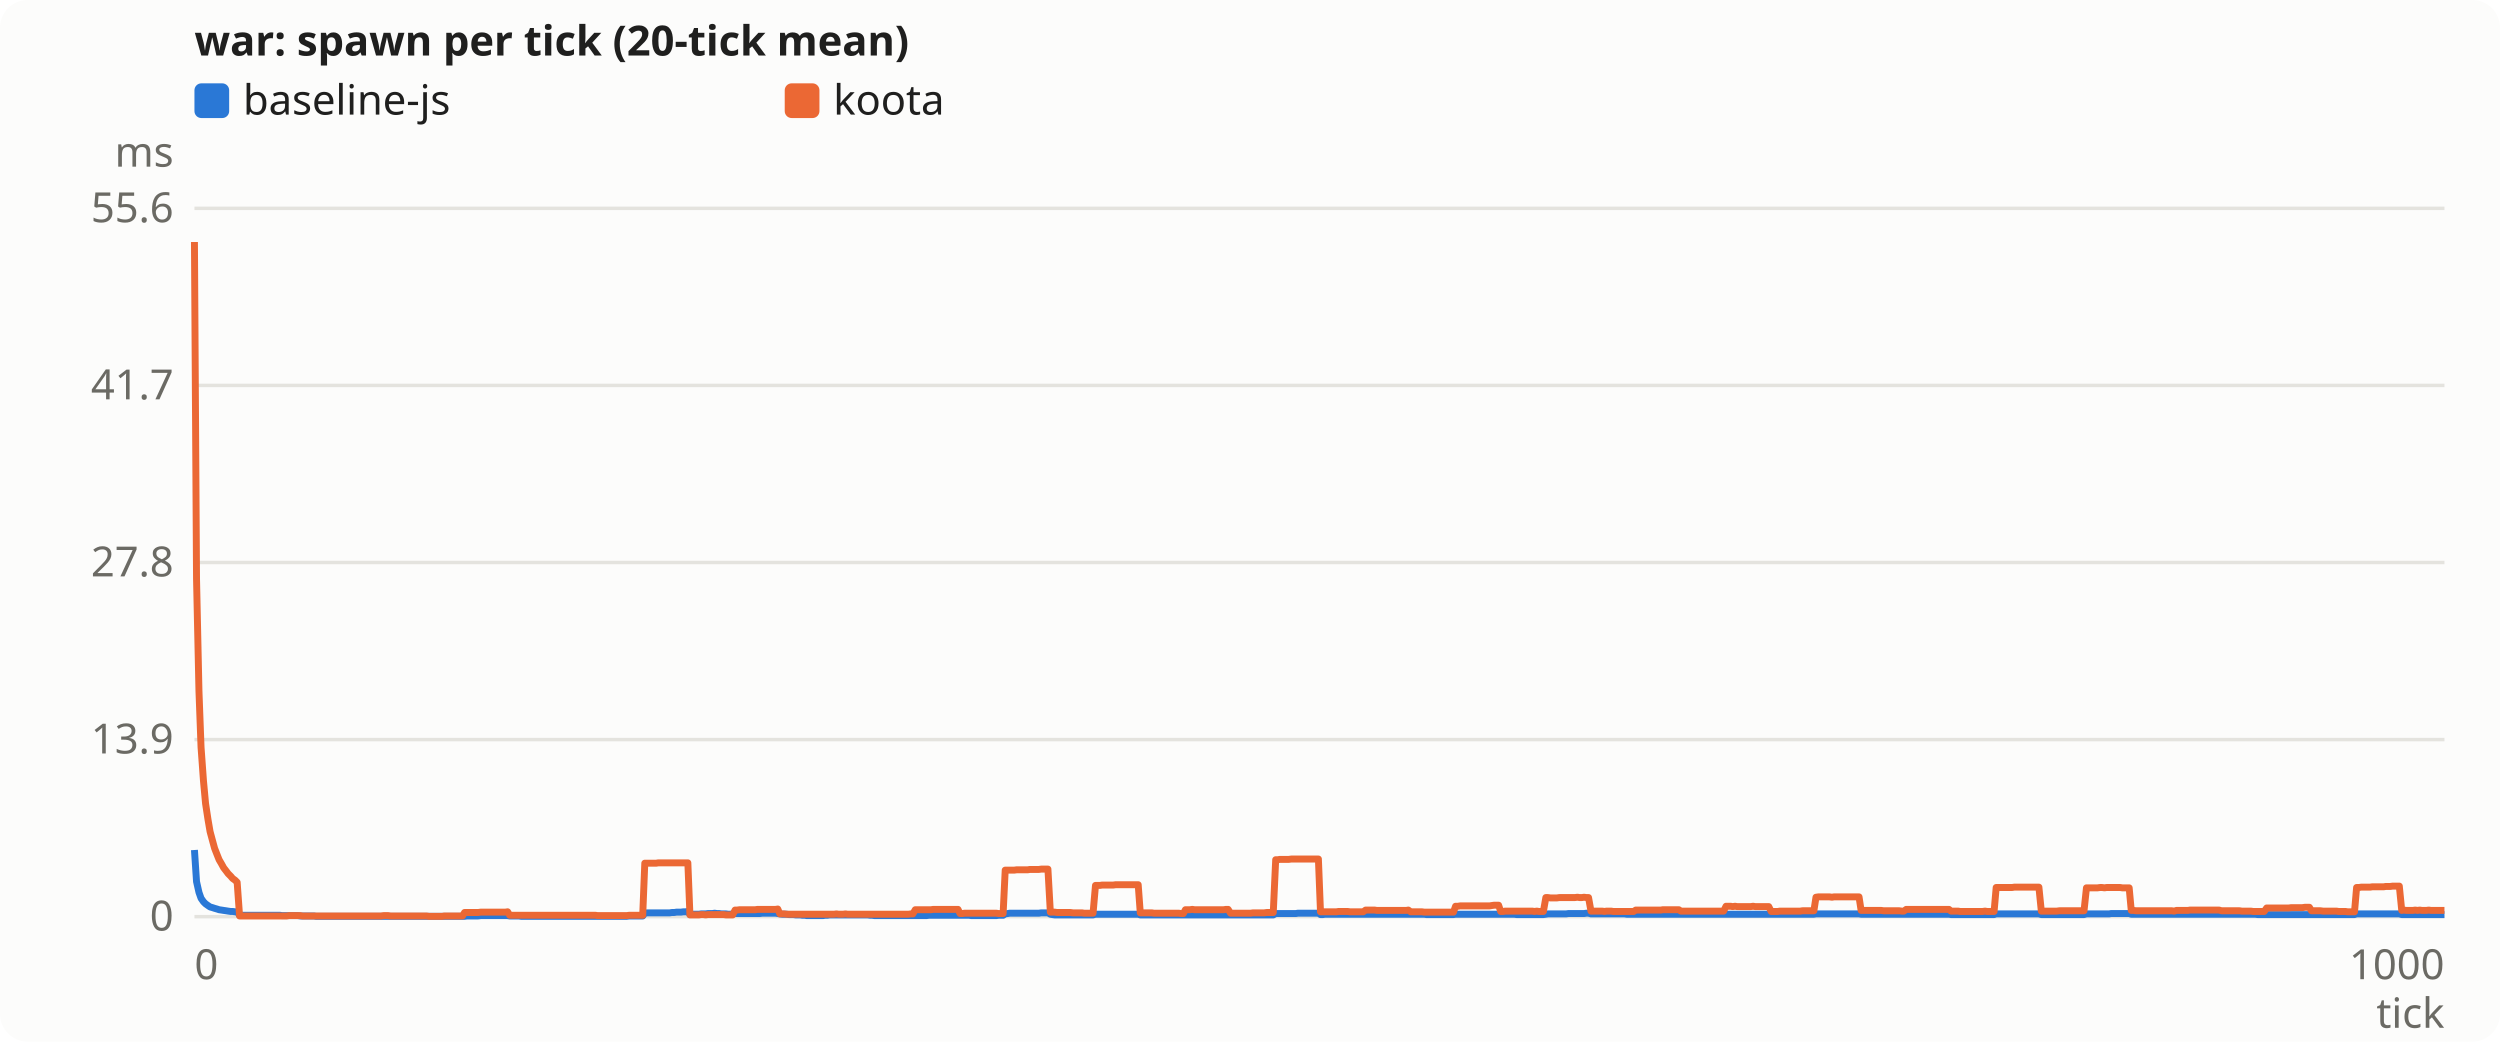
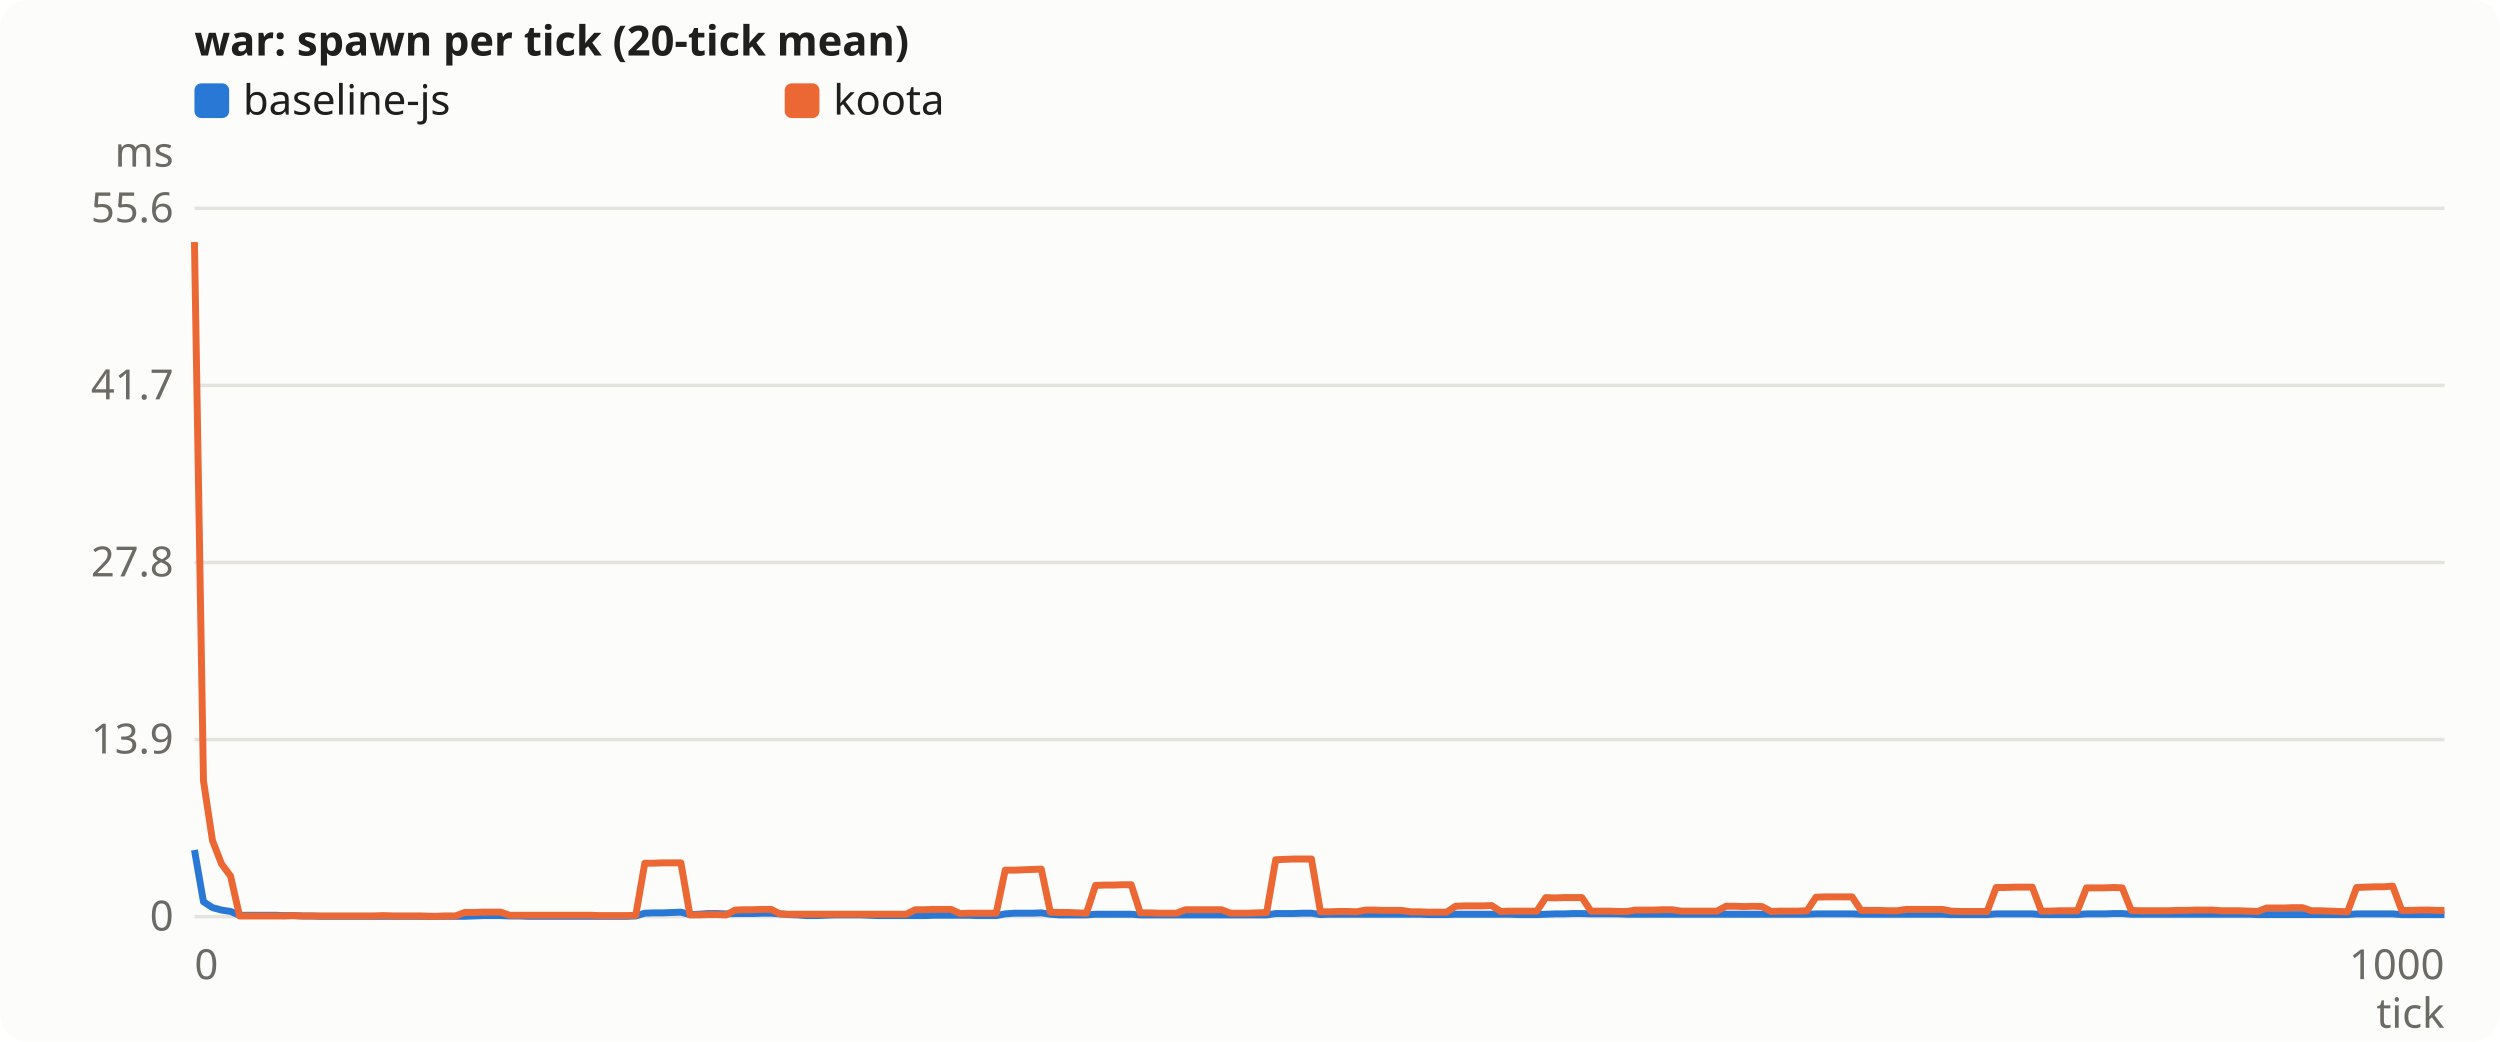
<svg xmlns="http://www.w3.org/2000/svg" viewBox="0 0 720 300" font-family="system-ui,sans-serif" font-size="12">
  <style>.bg{fill:#fcfcfb}.g{stroke:#e4e3de;stroke-width:1}.p{fill:#1f1f1e}.m{fill:#6b6a64}.s0{stroke:#2a78d6}.f0{fill:#2a78d6}.s1{stroke:#eb6834}.f1{fill:#eb6834}.s2{stroke:#1baf7a}.f2{fill:#1baf7a}.s3{stroke:#eda100}.f3{fill:#eda100}.s4{stroke:#e87ba4}.f4{fill:#e87ba4}.s5{stroke:#008300}.f5{fill:#008300}
@media (prefers-color-scheme: dark){.bg{fill:#1a1a19}.g{stroke:#33332f}.p{fill:#f0efec}.m{fill:#a3a29a}.s0{stroke:#3987e5}.f0{fill:#3987e5}.s1{stroke:#d95926}.f1{fill:#d95926}.s2{stroke:#199e70}.f2{fill:#199e70}.s3{stroke:#c98500}.f3{fill:#c98500}.s4{stroke:#d55181}.f4{fill:#d55181}.s5{stroke:#008300}.f5{fill:#008300}}</style>
  <rect class="bg" width="720" height="300" rx="8" />
  <text class="p" x="56" y="16" font-weight="600">war: spawn per tick (20-tick mean)</text>
  <line class="g" x1="56" x2="704" y1="264" y2="264" />
  <text class="m" x="50" y="268" text-anchor="end">0</text>
  <line class="g" x1="56" x2="704" y1="213" y2="213" />
  <text class="m" x="50" y="217" text-anchor="end">13.9</text>
  <line class="g" x1="56" x2="704" y1="162" y2="162" />
  <text class="m" x="50" y="166" text-anchor="end">27.8</text>
  <line class="g" x1="56" x2="704" y1="111" y2="111" />
  <text class="m" x="50" y="115" text-anchor="end">41.7</text>
  <line class="g" x1="56" x2="704" y1="60" y2="60" />
  <text class="m" x="50" y="64" text-anchor="end">55.6</text>
  <text class="m" x="704" y="296" text-anchor="end">tick</text>
  <text class="m" x="50" y="48" text-anchor="end">ms</text>
  <text class="m" x="56" y="282">0</text>
  <text class="m" x="704" y="282" text-anchor="end">1000</text>
-   <polyline class="s0" fill="none" stroke-width="2" stroke-linejoin="round" points="56.0,244.8 56.6,253.9 57.3,257.0 57.9,258.7 58.6,259.7 59.2,260.3 59.9,260.8 60.5,261.2 61.2,261.4 61.8,261.6 62.5,261.8 63.1,262.0 63.8,262.1 64.4,262.2 65.1,262.3 65.7,262.4 66.4,262.5 67.0,262.5 67.7,262.6 68.3,262.6 69.0,263.6 69.6,263.6 70.3,263.6 70.9,263.6 71.6,263.6 72.2,263.6 72.9,263.6 73.5,263.6 74.2,263.6 74.8,263.6 75.5,263.6 76.1,263.6 76.8,263.6 77.4,263.6 78.1,263.6 78.7,263.6 79.4,263.6 80.0,263.6 80.6,263.6 81.3,263.7 81.9,263.7 82.6,263.7 83.2,263.7 83.9,263.7 84.5,263.7 85.2,263.7 85.8,263.7 86.5,263.8 87.1,263.8 87.8,263.8 88.4,263.8 89.1,263.8 89.7,263.8 90.4,263.8 91.0,263.9 91.7,263.9 92.3,263.9 93.0,263.9 93.6,263.9 94.3,263.9 94.9,263.9 95.6,263.9 96.2,263.9 96.9,263.9 97.5,263.9 98.2,263.9 98.8,263.9 99.5,263.9 100.1,263.9 100.8,263.9 101.4,263.9 102.1,263.9 102.7,263.9 103.4,263.9 104.0,263.9 104.6,263.9 105.3,263.9 105.9,263.9 106.6,263.9 107.2,263.9 107.9,263.9 108.5,263.9 109.2,263.9 109.8,263.9 110.5,263.9 111.1,263.9 111.8,263.9 112.4,263.9 113.1,263.9 113.7,263.9 114.4,263.9 115.0,263.9 115.7,263.9 116.3,263.9 117.0,263.9 117.6,263.9 118.3,263.9 118.9,263.9 119.6,263.9 120.2,263.9 120.9,263.9 121.5,263.9 122.2,263.9 122.8,263.9 123.5,263.9 124.1,263.9 124.8,263.9 125.4,263.9 126.1,263.9 126.7,263.9 127.4,263.9 128.0,263.9 128.6,263.9 129.3,263.9 129.9,263.9 130.6,263.9 131.2,263.9 131.9,263.9 132.5,263.9 133.2,263.9 133.8,263.9 134.5,263.8 135.1,263.8 135.8,263.8 136.4,263.8 137.1,263.8 137.7,263.8 138.4,263.7 139.0,263.7 139.7,263.7 140.3,263.7 141.0,263.7 141.6,263.7 142.3,263.7 142.9,263.7 143.6,263.7 144.2,263.7 144.9,263.7 145.5,263.7 146.2,263.7 146.8,263.8 147.5,263.8 148.1,263.8 148.8,263.8 149.4,263.8 150.1,263.9 150.7,263.9 151.4,263.9 152.0,263.9 152.6,263.9 153.3,263.9 153.9,263.9 154.6,263.9 155.2,263.9 155.9,263.9 156.5,263.9 157.2,263.9 157.8,263.9 158.5,263.9 159.1,263.9 159.8,263.9 160.4,263.9 161.1,263.9 161.7,263.9 162.4,263.9 163.0,263.9 163.7,263.9 164.3,263.9 165.0,263.9 165.6,263.9 166.3,263.9 166.9,263.9 167.6,263.9 168.2,263.9 168.9,263.9 169.5,263.9 170.2,263.9 170.8,263.9 171.5,263.9 172.1,263.9 172.8,263.9 173.4,263.9 174.1,263.9 174.7,263.9 175.4,263.9 176.0,263.9 176.6,263.9 177.3,263.9 177.9,263.9 178.6,263.9 179.2,263.9 179.9,263.9 180.5,263.9 181.2,263.8 181.8,263.8 182.5,263.8 183.1,263.8 183.8,263.8 184.4,263.8 185.1,263.8 185.7,263.0 186.4,262.9 187.0,262.9 187.7,262.9 188.3,262.9 189.0,262.9 189.6,262.9 190.3,262.9 190.9,262.9 191.6,262.9 192.2,262.9 192.9,262.9 193.5,262.8 194.2,262.8 194.8,262.7 195.5,262.7 196.1,262.7 196.8,262.6 197.4,262.6 198.1,262.5 198.7,263.4 199.4,263.3 200.0,263.3 200.6,263.3 201.3,263.3 201.9,263.2 202.6,263.2 203.2,263.2 203.9,263.1 204.5,263.1 205.2,263.1 205.8,263.0 206.5,263.1 207.1,263.1 207.8,263.2 208.4,263.2 209.1,263.2 209.7,263.3 210.4,263.3 211.0,263.2 211.7,263.1 212.3,263.1 213.0,263.1 213.6,263.1 214.3,263.1 214.9,263.1 215.6,263.1 216.2,263.1 216.9,263.1 217.5,263.1 218.2,263.1 218.8,263.1 219.5,263.0 220.1,263.0 220.8,263.0 221.4,263.0 222.1,263.0 222.7,263.0 223.4,263.0 224.0,263.1 224.6,263.2 225.3,263.3 225.9,263.3 226.6,263.3 227.2,263.4 227.9,263.4 228.5,263.4 229.2,263.5 229.8,263.5 230.5,263.5 231.1,263.6 231.8,263.6 232.4,263.7 233.1,263.7 233.7,263.7 234.4,263.7 235.0,263.7 235.7,263.7 236.3,263.7 237.0,263.7 237.6,263.6 238.3,263.6 238.9,263.5 239.6,263.5 240.2,263.5 240.9,263.5 241.5,263.5 242.2,263.5 242.8,263.5 243.5,263.5 244.1,263.5 244.8,263.5 245.4,263.5 246.1,263.5 246.7,263.5 247.4,263.5 248.0,263.5 248.6,263.5 249.3,263.5 249.9,263.5 250.6,263.6 251.2,263.6 251.9,263.7 252.5,263.7 253.2,263.7 253.8,263.7 254.5,263.7 255.1,263.7 255.8,263.7 256.4,263.7 257.1,263.7 257.7,263.7 258.4,263.7 259.0,263.7 259.7,263.7 260.3,263.7 261.0,263.7 261.6,263.7 262.3,263.7 262.9,263.7 263.6,263.7 264.2,263.7 264.9,263.7 265.5,263.7 266.2,263.7 266.8,263.7 267.5,263.6 268.1,263.6 268.8,263.6 269.4,263.6 270.1,263.6 270.7,263.6 271.4,263.6 272.0,263.6 272.6,263.6 273.3,263.6 273.9,263.6 274.6,263.6 275.2,263.6 275.9,263.6 276.5,263.6 277.2,263.6 277.8,263.6 278.5,263.6 279.1,263.6 279.8,263.7 280.4,263.7 281.1,263.7 281.7,263.7 282.4,263.7 283.0,263.7 283.7,263.7 284.3,263.7 285.0,263.7 285.6,263.7 286.3,263.7 286.9,263.7 287.6,263.6 288.2,263.6 288.9,263.6 289.5,263.2 290.2,263.1 290.8,263.0 291.5,263.0 292.1,263.0 292.8,263.0 293.4,263.0 294.1,263.0 294.7,263.0 295.4,263.0 296.0,263.0 296.6,263.0 297.3,263.0 297.9,263.0 298.6,263.0 299.2,263.0 299.9,262.9 300.5,262.9 301.2,262.9 301.8,262.9 302.5,263.3 303.1,263.4 303.8,263.5 304.4,263.5 305.1,263.5 305.7,263.5 306.4,263.5 307.0,263.5 307.7,263.5 308.3,263.5 309.0,263.5 309.6,263.5 310.3,263.5 310.9,263.5 311.6,263.5 312.2,263.5 312.9,263.5 313.5,263.5 314.2,263.5 314.8,263.5 315.5,263.3 316.1,263.3 316.8,263.3 317.4,263.3 318.1,263.3 318.7,263.3 319.4,263.3 320.0,263.3 320.6,263.3 321.3,263.3 321.9,263.3 322.6,263.3 323.2,263.3 323.9,263.3 324.5,263.3 325.2,263.3 325.8,263.3 326.5,263.3 327.1,263.3 327.8,263.3 328.4,263.5 329.1,263.5 329.7,263.5 330.4,263.5 331.0,263.5 331.7,263.5 332.3,263.5 333.0,263.5 333.6,263.5 334.3,263.5 334.9,263.5 335.6,263.5 336.2,263.5 336.9,263.5 337.5,263.5 338.2,263.5 338.8,263.5 339.5,263.5 340.1,263.5 340.8,263.5 341.4,263.5 342.1,263.5 342.7,263.5 343.4,263.5 344.0,263.5 344.6,263.5 345.3,263.5 345.9,263.5 346.6,263.5 347.2,263.5 347.9,263.5 348.5,263.5 349.2,263.5 349.8,263.5 350.5,263.5 351.1,263.5 351.8,263.5 352.4,263.5 353.1,263.5 353.7,263.5 354.4,263.5 355.0,263.5 355.7,263.5 356.3,263.5 357.0,263.5 357.6,263.5 358.3,263.5 358.9,263.5 359.6,263.5 360.2,263.5 360.9,263.5 361.5,263.5 362.2,263.5 362.8,263.5 363.5,263.5 364.1,263.5 364.8,263.5 365.4,263.5 366.1,263.5 366.7,263.5 367.4,263.1 368.0,263.1 368.6,263.1 369.3,263.1 369.9,263.1 370.6,263.1 371.2,263.1 371.9,263.1 372.5,263.1 373.2,263.1 373.8,263.0 374.5,263.0 375.1,263.0 375.8,263.0 376.4,263.0 377.1,263.0 377.7,263.0 378.4,263.0 379.0,263.0 379.7,263.0 380.3,263.4 381.0,263.4 381.6,263.3 382.3,263.3 382.9,263.3 383.6,263.3 384.2,263.3 384.9,263.3 385.5,263.3 386.2,263.3 386.8,263.3 387.5,263.3 388.1,263.3 388.8,263.3 389.4,263.3 390.1,263.3 390.7,263.3 391.4,263.3 392.0,263.3 392.6,263.3 393.3,263.3 393.9,263.3 394.6,263.3 395.2,263.3 395.9,263.3 396.5,263.3 397.2,263.3 397.8,263.3 398.5,263.3 399.1,263.3 399.8,263.3 400.4,263.3 401.1,263.3 401.7,263.3 402.4,263.3 403.0,263.3 403.7,263.3 404.3,263.3 405.0,263.3 405.6,263.3 406.3,263.3 406.9,263.3 407.6,263.3 408.2,263.3 408.9,263.3 409.5,263.3 410.2,263.3 410.8,263.4 411.5,263.4 412.1,263.4 412.8,263.4 413.4,263.4 414.1,263.4 414.7,263.4 415.4,263.4 416.0,263.4 416.6,263.4 417.3,263.4 417.9,263.4 418.6,263.4 419.2,263.3 419.9,263.3 420.5,263.3 421.2,263.3 421.8,263.3 422.5,263.3 423.1,263.3 423.8,263.3 424.4,263.3 425.1,263.3 425.7,263.3 426.4,263.3 427.0,263.3 427.7,263.3 428.3,263.3 429.0,263.3 429.6,263.3 430.3,263.3 430.9,263.3 431.6,263.3 432.2,263.3 432.9,263.3 433.5,263.3 434.2,263.3 434.8,263.3 435.5,263.3 436.1,263.3 436.8,263.4 437.4,263.4 438.1,263.4 438.7,263.4 439.4,263.4 440.0,263.4 440.6,263.4 441.3,263.4 441.9,263.4 442.6,263.4 443.2,263.4 443.9,263.4 444.5,263.4 445.2,263.3 445.8,263.2 446.5,263.2 447.1,263.2 447.8,263.2 448.4,263.2 449.1,263.2 449.7,263.2 450.4,263.2 451.0,263.2 451.7,263.1 452.3,263.1 453.0,263.1 453.6,263.1 454.3,263.1 454.9,263.1 455.6,263.1 456.2,263.1 456.9,263.0 457.5,263.0 458.2,263.2 458.8,263.2 459.5,263.2 460.1,263.2 460.8,263.2 461.4,263.2 462.1,263.2 462.7,263.2 463.4,263.2 464.0,263.2 464.6,263.2 465.3,263.2 465.9,263.2 466.6,263.2 467.2,263.2 467.9,263.2 468.5,263.3 469.2,263.3 469.8,263.3 470.5,263.3 471.1,263.3 471.8,263.3 472.4,263.3 473.1,263.3 473.7,263.3 474.4,263.3 475.0,263.3 475.7,263.3 476.3,263.3 477.0,263.3 477.6,263.3 478.3,263.3 478.9,263.3 479.6,263.3 480.2,263.3 480.9,263.3 481.5,263.3 482.2,263.3 482.8,263.3 483.5,263.3 484.1,263.3 484.8,263.3 485.4,263.3 486.1,263.3 486.7,263.3 487.4,263.3 488.0,263.3 488.6,263.3 489.3,263.3 489.9,263.3 490.6,263.3 491.2,263.3 491.9,263.3 492.5,263.3 493.2,263.3 493.8,263.3 494.5,263.3 495.1,263.3 495.8,263.3 496.4,263.3 497.1,263.3 497.7,263.3 498.4,263.3 499.0,263.3 499.7,263.3 500.3,263.3 501.0,263.3 501.6,263.3 502.3,263.3 502.9,263.3 503.6,263.3 504.2,263.3 504.9,263.3 505.5,263.3 506.2,263.3 506.8,263.3 507.5,263.3 508.1,263.3 508.8,263.3 509.4,263.3 510.1,263.3 510.7,263.3 511.4,263.3 512.0,263.3 512.6,263.3 513.3,263.3 513.9,263.3 514.6,263.3 515.2,263.3 515.9,263.3 516.5,263.3 517.2,263.3 517.8,263.3 518.5,263.3 519.1,263.3 519.8,263.3 520.4,263.3 521.1,263.3 521.7,263.3 522.4,263.3 523.0,263.2 523.7,263.2 524.3,263.2 525.0,263.2 525.6,263.2 526.3,263.2 526.9,263.2 527.6,263.2 528.2,263.2 528.9,263.2 529.5,263.2 530.2,263.2 530.8,263.2 531.5,263.2 532.1,263.2 532.8,263.2 533.4,263.2 534.1,263.2 534.7,263.2 535.4,263.2 536.0,263.3 536.6,263.3 537.3,263.3 537.9,263.3 538.6,263.3 539.2,263.3 539.9,263.3 540.5,263.3 541.2,263.3 541.8,263.3 542.5,263.3 543.1,263.3 543.8,263.3 544.4,263.3 545.1,263.3 545.7,263.3 546.4,263.3 547.0,263.3 547.7,263.3 548.3,263.3 549.0,263.3 549.6,263.3 550.3,263.3 550.9,263.3 551.6,263.3 552.2,263.3 552.9,263.3 553.5,263.3 554.2,263.3 554.8,263.3 555.5,263.3 556.1,263.3 556.8,263.3 557.4,263.3 558.1,263.3 558.7,263.3 559.4,263.3 560.0,263.3 560.6,263.3 561.3,263.3 561.9,263.4 562.6,263.4 563.2,263.4 563.9,263.4 564.5,263.4 565.2,263.4 565.8,263.4 566.5,263.4 567.1,263.4 567.8,263.4 568.4,263.4 569.1,263.4 569.7,263.4 570.4,263.4 571.0,263.4 571.7,263.4 572.3,263.4 573.0,263.4 573.6,263.4 574.3,263.4 574.9,263.2 575.6,263.2 576.2,263.2 576.9,263.2 577.5,263.2 578.2,263.2 578.8,263.2 579.5,263.2 580.1,263.2 580.8,263.2 581.4,263.2 582.1,263.2 582.7,263.2 583.4,263.2 584.0,263.2 584.6,263.2 585.3,263.2 585.9,263.2 586.6,263.2 587.2,263.2 587.9,263.4 588.5,263.4 589.2,263.4 589.8,263.4 590.5,263.4 591.1,263.4 591.8,263.4 592.4,263.4 593.1,263.4 593.7,263.4 594.4,263.4 595.0,263.4 595.7,263.4 596.3,263.4 597.0,263.4 597.6,263.4 598.3,263.4 598.9,263.4 599.6,263.4 600.2,263.4 600.9,263.2 601.5,263.2 602.2,263.2 602.8,263.2 603.5,263.2 604.1,263.2 604.8,263.2 605.4,263.2 606.1,263.2 606.7,263.2 607.4,263.2 608.0,263.1 608.6,263.1 609.3,263.1 609.9,263.1 610.6,263.1 611.2,263.1 611.9,263.1 612.5,263.1 613.2,263.1 613.8,263.3 614.5,263.3 615.1,263.3 615.8,263.3 616.4,263.3 617.1,263.3 617.7,263.3 618.4,263.3 619.0,263.3 619.7,263.3 620.3,263.3 621.0,263.3 621.6,263.3 622.3,263.3 622.9,263.3 623.6,263.3 624.2,263.3 624.9,263.3 625.5,263.3 626.2,263.3 626.8,263.3 627.5,263.3 628.1,263.3 628.8,263.3 629.4,263.3 630.1,263.3 630.7,263.3 631.4,263.3 632.0,263.3 632.6,263.3 633.3,263.3 633.9,263.3 634.6,263.3 635.2,263.3 635.9,263.3 636.5,263.3 637.2,263.3 637.8,263.3 638.5,263.3 639.1,263.3 639.8,263.3 640.4,263.3 641.1,263.3 641.7,263.3 642.4,263.3 643.0,263.3 643.7,263.3 644.3,263.3 645.0,263.3 645.6,263.3 646.3,263.3 646.9,263.3 647.6,263.3 648.2,263.3 648.9,263.3 649.5,263.3 650.2,263.4 650.8,263.4 651.5,263.4 652.1,263.4 652.8,263.4 653.4,263.4 654.1,263.4 654.7,263.4 655.4,263.4 656.0,263.4 656.6,263.4 657.3,263.4 657.9,263.4 658.6,263.4 659.2,263.4 659.9,263.4 660.5,263.4 661.2,263.4 661.8,263.4 662.5,263.4 663.1,263.4 663.8,263.4 664.4,263.4 665.1,263.4 665.7,263.4 666.4,263.4 667.0,263.4 667.7,263.4 668.3,263.4 669.0,263.4 669.6,263.4 670.3,263.4 670.9,263.4 671.6,263.4 672.2,263.4 672.9,263.4 673.5,263.4 674.2,263.4 674.8,263.4 675.5,263.4 676.1,263.4 676.8,263.4 677.4,263.4 678.1,263.4 678.7,263.2 679.4,263.2 680.0,263.2 680.6,263.2 681.3,263.2 681.9,263.2 682.6,263.2 683.2,263.2 683.9,263.2 684.5,263.2 685.2,263.2 685.8,263.2 686.5,263.2 687.1,263.2 687.8,263.2 688.4,263.2 689.1,263.2 689.7,263.2 690.4,263.2 691.0,263.2 691.7,263.4 692.3,263.4 693.0,263.4 693.6,263.4 694.3,263.4 694.9,263.4 695.6,263.4 696.2,263.4 696.9,263.4 697.5,263.4 698.2,263.4 698.8,263.4 699.5,263.4 700.1,263.4 700.8,263.4 701.4,263.4 702.1,263.4 702.7,263.4 703.4,263.4 704.0,263.4" />
-   <polyline class="s1" fill="none" stroke-width="2" stroke-linejoin="round" points="56.0,69.7 56.6,166.7 57.3,199.0 57.9,215.2 58.6,224.9 59.2,231.4 59.9,236.0 60.5,239.5 61.2,242.1 61.8,244.3 62.5,246.1 63.1,247.6 63.8,248.8 64.4,249.9 65.1,250.8 65.7,251.6 66.4,252.3 67.0,253.0 67.7,253.5 68.3,254.1 69.0,263.8 69.6,263.8 70.3,263.8 70.9,263.8 71.6,263.8 72.2,263.8 72.9,263.8 73.5,263.8 74.2,263.8 74.8,263.8 75.5,263.8 76.1,263.8 76.8,263.8 77.4,263.8 78.1,263.8 78.7,263.8 79.4,263.8 80.0,263.8 80.6,263.8 81.3,263.8 81.9,263.8 82.6,263.8 83.2,263.7 83.9,263.7 84.5,263.7 85.2,263.7 85.8,263.7 86.5,263.7 87.1,263.8 87.8,263.8 88.4,263.8 89.1,263.8 89.7,263.8 90.4,263.8 91.0,263.8 91.7,263.8 92.3,263.8 93.0,263.8 93.6,263.8 94.3,263.8 94.9,263.8 95.6,263.8 96.2,263.8 96.9,263.8 97.5,263.8 98.2,263.8 98.8,263.8 99.5,263.8 100.1,263.8 100.8,263.8 101.4,263.8 102.1,263.8 102.7,263.8 103.4,263.8 104.0,263.8 104.6,263.8 105.3,263.8 105.9,263.8 106.6,263.8 107.2,263.8 107.9,263.8 108.5,263.8 109.2,263.8 109.8,263.8 110.5,263.7 111.1,263.7 111.8,263.7 112.4,263.8 113.1,263.8 113.7,263.8 114.4,263.8 115.0,263.8 115.7,263.8 116.3,263.8 117.0,263.8 117.6,263.8 118.3,263.8 118.9,263.8 119.6,263.8 120.2,263.8 120.9,263.8 121.5,263.8 122.2,263.8 122.8,263.8 123.5,263.9 124.1,263.9 124.8,263.9 125.4,263.9 126.1,263.9 126.7,263.9 127.4,263.9 128.0,263.8 128.6,263.8 129.3,263.8 129.9,263.8 130.6,263.8 131.2,263.8 131.9,263.8 132.5,263.8 133.2,263.8 133.8,262.8 134.5,262.8 135.1,262.8 135.8,262.8 136.4,262.8 137.1,262.8 137.7,262.8 138.4,262.7 139.0,262.7 139.7,262.7 140.3,262.7 141.0,262.7 141.6,262.7 142.3,262.7 142.9,262.7 143.6,262.7 144.2,262.7 144.9,262.7 145.5,262.7 146.2,262.6 146.8,263.6 147.5,263.6 148.1,263.6 148.8,263.6 149.4,263.6 150.1,263.6 150.7,263.6 151.4,263.6 152.0,263.6 152.6,263.6 153.3,263.6 153.9,263.6 154.6,263.6 155.2,263.6 155.9,263.6 156.5,263.6 157.2,263.6 157.8,263.6 158.5,263.6 159.1,263.6 159.8,263.6 160.4,263.6 161.1,263.6 161.7,263.6 162.4,263.6 163.0,263.6 163.7,263.6 164.3,263.6 165.0,263.6 165.6,263.6 166.3,263.6 166.9,263.6 167.6,263.6 168.2,263.6 168.9,263.6 169.5,263.6 170.2,263.6 170.8,263.6 171.5,263.6 172.1,263.7 172.8,263.7 173.4,263.7 174.1,263.7 174.7,263.7 175.4,263.7 176.0,263.7 176.6,263.7 177.3,263.7 177.9,263.7 178.6,263.7 179.2,263.7 179.9,263.7 180.5,263.7 181.2,263.6 181.8,263.6 182.5,263.6 183.1,263.6 183.8,263.6 184.4,263.6 185.1,263.6 185.7,248.6 186.4,248.6 187.0,248.6 187.7,248.6 188.3,248.6 189.0,248.6 189.6,248.5 190.3,248.5 190.9,248.5 191.6,248.5 192.2,248.5 192.9,248.5 193.5,248.5 194.2,248.5 194.8,248.5 195.5,248.5 196.1,248.5 196.8,248.5 197.4,248.5 198.1,248.5 198.7,263.5 199.4,263.5 200.0,263.5 200.6,263.5 201.3,263.5 201.9,263.4 202.6,263.4 203.2,263.5 203.9,263.4 204.5,263.4 205.2,263.4 205.8,263.4 206.5,263.4 207.1,263.4 207.8,263.4 208.4,263.4 209.1,263.5 209.7,263.5 210.4,263.5 211.0,263.5 211.7,262.1 212.3,262.1 213.0,262.0 213.6,262.0 214.3,262.0 214.9,262.0 215.6,262.0 216.2,262.0 216.9,262.0 217.5,262.0 218.2,261.9 218.8,261.9 219.5,261.9 220.1,261.9 220.8,261.9 221.4,261.9 222.1,261.9 222.7,261.9 223.4,261.9 224.0,261.8 224.6,263.2 225.3,263.2 225.9,263.2 226.6,263.3 227.2,263.3 227.9,263.3 228.5,263.3 229.2,263.3 229.8,263.3 230.5,263.3 231.1,263.3 231.8,263.3 232.4,263.3 233.1,263.3 233.7,263.3 234.4,263.3 235.0,263.3 235.7,263.3 236.3,263.3 237.0,263.3 237.6,263.3 238.3,263.3 238.9,263.3 239.6,263.3 240.2,263.3 240.9,263.2 241.5,263.3 242.2,263.3 242.8,263.3 243.5,263.2 244.1,263.3 244.8,263.3 245.4,263.3 246.1,263.3 246.7,263.3 247.4,263.3 248.0,263.3 248.6,263.3 249.3,263.3 249.9,263.3 250.6,263.3 251.2,263.3 251.9,263.3 252.5,263.3 253.2,263.3 253.8,263.3 254.5,263.3 255.1,263.3 255.8,263.3 256.4,263.3 257.1,263.3 257.7,263.3 258.4,263.3 259.0,263.3 259.7,263.3 260.3,263.3 261.0,263.3 261.6,263.3 262.3,263.2 262.9,263.2 263.6,262.0 264.2,262.0 264.9,262.0 265.5,262.0 266.2,262.0 266.8,262.0 267.5,262.0 268.1,262.0 268.8,261.9 269.4,261.9 270.1,261.9 270.7,261.9 271.4,261.9 272.0,261.9 272.6,261.9 273.3,261.9 273.9,261.9 274.6,261.9 275.2,261.9 275.9,261.9 276.5,263.1 277.2,263.1 277.8,263.0 278.5,263.0 279.1,263.0 279.8,263.0 280.4,263.0 281.1,263.0 281.7,263.0 282.4,263.0 283.0,263.0 283.7,263.0 284.3,263.0 285.0,263.0 285.6,263.0 286.3,263.0 286.9,263.0 287.6,263.1 288.2,263.1 288.9,263.1 289.5,250.6 290.2,250.6 290.8,250.6 291.5,250.6 292.1,250.6 292.8,250.5 293.4,250.5 294.1,250.5 294.7,250.5 295.4,250.5 296.0,250.5 296.6,250.4 297.3,250.4 297.9,250.4 298.6,250.4 299.2,250.4 299.9,250.3 300.5,250.3 301.2,250.3 301.8,250.3 302.5,262.7 303.1,262.7 303.8,262.7 304.4,262.8 305.1,262.8 305.7,262.8 306.4,262.8 307.0,262.8 307.7,262.8 308.3,262.8 309.0,262.9 309.6,262.9 310.3,262.9 310.9,262.9 311.6,262.9 312.2,263.0 312.9,263.0 313.5,263.0 314.2,263.0 314.8,263.0 315.5,255.0 316.1,255.0 316.8,255.0 317.4,254.9 318.1,254.9 318.7,254.9 319.4,254.9 320.0,254.9 320.6,254.9 321.3,254.8 321.9,254.8 322.6,254.8 323.2,254.8 323.9,254.8 324.5,254.8 325.2,254.8 325.8,254.8 326.5,254.8 327.1,254.8 327.8,254.8 328.4,262.9 329.1,262.9 329.7,262.9 330.4,262.9 331.0,262.9 331.7,262.9 332.3,263.0 333.0,263.0 333.6,263.0 334.3,263.0 334.9,263.0 335.6,263.0 336.2,263.0 336.9,263.0 337.5,263.0 338.2,263.0 338.8,263.0 339.5,263.0 340.1,263.1 340.8,263.1 341.4,262.0 342.1,262.0 342.7,262.0 343.4,261.9 344.0,262.0 344.6,262.0 345.3,262.0 345.9,262.0 346.6,262.0 347.2,262.0 347.9,262.0 348.5,262.0 349.2,262.0 349.8,262.0 350.5,262.0 351.1,262.0 351.8,262.0 352.4,262.0 353.1,261.9 353.7,261.9 354.4,263.0 355.0,263.0 355.7,263.0 356.3,263.0 357.0,263.0 357.6,263.0 358.3,263.0 358.9,263.0 359.6,263.0 360.2,263.0 360.9,262.9 361.5,262.9 362.2,262.9 362.8,262.9 363.5,262.9 364.1,262.9 364.8,262.8 365.4,262.8 366.1,262.8 366.7,262.8 367.4,247.6 368.0,247.6 368.6,247.5 369.3,247.5 369.9,247.5 370.6,247.5 371.2,247.5 371.9,247.4 372.5,247.4 373.2,247.4 373.8,247.4 374.5,247.4 375.1,247.4 375.8,247.4 376.4,247.4 377.1,247.4 377.7,247.4 378.4,247.4 379.0,247.4 379.7,247.4 380.3,262.6 381.0,262.6 381.6,262.6 382.3,262.6 382.9,262.6 383.6,262.6 384.2,262.6 384.9,262.6 385.5,262.5 386.2,262.5 386.8,262.5 387.5,262.5 388.1,262.5 388.8,262.6 389.4,262.6 390.1,262.6 390.7,262.6 391.4,262.6 392.0,262.6 392.6,262.6 393.3,262.1 393.9,262.1 394.6,262.1 395.2,262.1 395.9,262.1 396.5,262.2 397.2,262.2 397.8,262.2 398.5,262.2 399.1,262.2 399.8,262.2 400.4,262.2 401.1,262.2 401.7,262.2 402.4,262.2 403.0,262.2 403.7,262.2 404.3,262.2 405.0,262.2 405.6,262.1 406.3,262.6 406.9,262.6 407.6,262.6 408.2,262.6 408.9,262.6 409.5,262.6 410.2,262.7 410.8,262.7 411.5,262.7 412.1,262.7 412.8,262.7 413.4,262.7 414.1,262.7 414.7,262.7 415.4,262.7 416.0,262.7 416.6,262.7 417.3,262.7 417.9,262.7 418.6,262.7 419.2,261.0 419.9,261.0 420.5,260.9 421.2,260.9 421.8,260.9 422.5,260.9 423.1,260.9 423.8,260.9 424.4,260.9 425.1,260.9 425.7,260.9 426.4,260.9 427.0,260.9 427.7,260.9 428.3,260.9 429.0,260.9 429.6,260.8 430.3,260.7 430.9,260.7 431.6,260.7 432.2,262.5 432.9,262.5 433.5,262.4 434.2,262.4 434.8,262.4 435.5,262.4 436.1,262.4 436.8,262.4 437.4,262.4 438.1,262.4 438.7,262.4 439.4,262.4 440.0,262.4 440.6,262.4 441.3,262.4 441.9,262.5 442.6,262.4 443.2,262.5 443.9,262.5 444.5,262.5 445.2,258.5 445.8,258.5 446.5,258.6 447.1,258.6 447.8,258.6 448.4,258.6 449.1,258.5 449.7,258.5 450.4,258.5 451.0,258.5 451.7,258.5 452.3,258.5 453.0,258.5 453.6,258.5 454.3,258.4 454.9,258.5 455.6,258.5 456.2,258.4 456.9,258.5 457.5,258.5 458.2,262.4 458.8,262.4 459.5,262.4 460.1,262.4 460.8,262.4 461.4,262.4 462.1,262.5 462.7,262.4 463.4,262.4 464.0,262.4 464.6,262.5 465.3,262.5 465.9,262.5 466.6,262.5 467.2,262.5 467.9,262.5 468.5,262.5 469.2,262.5 469.8,262.5 470.5,262.5 471.1,262.1 471.8,262.1 472.4,262.1 473.1,262.1 473.7,262.1 474.4,262.1 475.0,262.1 475.7,262.1 476.3,262.1 477.0,262.1 477.6,262.1 478.3,262.1 478.9,262.0 479.6,262.0 480.2,262.0 480.9,262.0 481.5,262.0 482.2,262.0 482.8,262.0 483.5,262.0 484.1,262.4 484.8,262.4 485.4,262.4 486.1,262.4 486.7,262.4 487.4,262.4 488.0,262.4 488.6,262.4 489.3,262.4 489.9,262.4 490.6,262.4 491.2,262.4 491.9,262.4 492.5,262.4 493.2,262.4 493.8,262.4 494.5,262.4 495.1,262.4 495.8,262.4 496.4,262.4 497.1,261.0 497.7,261.0 498.4,261.0 499.0,261.1 499.7,261.0 500.3,261.1 501.0,261.1 501.6,261.1 502.3,261.1 502.9,261.1 503.6,261.1 504.2,261.1 504.9,261.0 505.5,261.1 506.2,261.1 506.8,261.1 507.5,261.1 508.1,261.1 508.8,261.1 509.4,261.1 510.1,262.5 510.7,262.5 511.4,262.5 512.0,262.5 512.6,262.4 513.3,262.4 513.9,262.4 514.6,262.4 515.2,262.4 515.9,262.4 516.5,262.4 517.2,262.4 517.8,262.4 518.5,262.4 519.1,262.3 519.8,262.3 520.4,262.3 521.1,262.3 521.7,262.3 522.4,262.3 523.0,258.4 523.7,258.3 524.3,258.3 525.0,258.3 525.6,258.3 526.3,258.3 526.9,258.3 527.6,258.4 528.2,258.3 528.9,258.3 529.5,258.3 530.2,258.3 530.8,258.3 531.5,258.3 532.1,258.3 532.8,258.3 533.4,258.3 534.1,258.3 534.7,258.3 535.4,258.3 536.0,262.2 536.6,262.2 537.3,262.2 537.9,262.2 538.6,262.2 539.2,262.2 539.9,262.2 540.5,262.2 541.2,262.2 541.8,262.2 542.5,262.3 543.1,262.3 543.8,262.3 544.4,262.3 545.1,262.3 545.7,262.3 546.4,262.3 547.0,262.3 547.7,262.4 548.3,262.4 549.0,261.9 549.6,261.9 550.3,261.9 550.9,261.9 551.6,261.9 552.2,261.9 552.9,261.9 553.5,261.9 554.2,261.9 554.8,261.9 555.5,261.9 556.1,261.9 556.8,261.9 557.4,261.9 558.1,261.9 558.7,261.9 559.4,261.9 560.0,261.9 560.6,261.9 561.3,261.9 561.9,262.4 562.6,262.4 563.2,262.4 563.9,262.4 564.5,262.5 565.2,262.5 565.8,262.5 566.5,262.5 567.1,262.5 567.8,262.5 568.4,262.5 569.1,262.5 569.7,262.5 570.4,262.5 571.0,262.5 571.7,262.4 572.3,262.5 573.0,262.5 573.6,262.5 574.3,262.5 574.9,255.6 575.6,255.6 576.2,255.6 576.9,255.6 577.5,255.6 578.2,255.6 578.8,255.6 579.5,255.6 580.1,255.5 580.8,255.5 581.4,255.5 582.1,255.5 582.7,255.5 583.4,255.5 584.0,255.5 584.6,255.5 585.3,255.5 585.9,255.5 586.6,255.5 587.2,255.5 587.9,262.4 588.5,262.4 589.2,262.4 589.8,262.4 590.5,262.4 591.1,262.4 591.8,262.4 592.4,262.4 593.1,262.3 593.7,262.3 594.4,262.3 595.0,262.3 595.7,262.3 596.3,262.3 597.0,262.3 597.6,262.3 598.3,262.3 598.9,262.3 599.6,262.3 600.2,262.3 600.9,255.7 601.5,255.7 602.2,255.7 602.8,255.7 603.5,255.7 604.1,255.7 604.8,255.6 605.4,255.6 606.1,255.7 606.7,255.6 607.4,255.6 608.0,255.6 608.6,255.6 609.3,255.6 609.9,255.6 610.6,255.6 611.2,255.7 611.9,255.7 612.5,255.7 613.2,255.7 613.8,262.2 614.5,262.2 615.1,262.3 615.8,262.3 616.4,262.3 617.1,262.3 617.7,262.3 618.4,262.3 619.0,262.3 619.7,262.3 620.3,262.3 621.0,262.3 621.6,262.3 622.3,262.3 622.9,262.3 623.6,262.3 624.2,262.3 624.9,262.3 625.5,262.3 626.2,262.4 626.8,262.2 627.5,262.2 628.1,262.2 628.8,262.2 629.4,262.2 630.1,262.2 630.7,262.1 631.4,262.1 632.0,262.1 632.6,262.1 633.3,262.1 633.9,262.1 634.6,262.1 635.2,262.1 635.9,262.1 636.5,262.1 637.2,262.1 637.8,262.1 638.5,262.1 639.1,262.1 639.8,262.3 640.4,262.3 641.1,262.3 641.7,262.3 642.4,262.3 643.0,262.3 643.7,262.3 644.3,262.3 645.0,262.3 645.6,262.4 646.3,262.4 646.9,262.4 647.6,262.4 648.2,262.4 648.9,262.5 649.5,262.5 650.2,262.5 650.8,262.5 651.5,262.5 652.1,262.5 652.8,261.5 653.4,261.5 654.1,261.5 654.7,261.5 655.4,261.5 656.0,261.5 656.6,261.5 657.3,261.5 657.9,261.5 658.6,261.5 659.2,261.5 659.9,261.4 660.5,261.4 661.2,261.4 661.8,261.4 662.5,261.4 663.1,261.4 663.8,261.3 664.4,261.3 665.1,261.3 665.7,262.3 666.4,262.3 667.0,262.3 667.7,262.3 668.3,262.3 669.0,262.4 669.6,262.4 670.3,262.4 670.9,262.4 671.6,262.4 672.2,262.4 672.9,262.4 673.5,262.5 674.2,262.5 674.8,262.5 675.5,262.5 676.1,262.6 676.8,262.6 677.4,262.6 678.1,262.6 678.7,255.6 679.4,255.6 680.0,255.5 680.6,255.5 681.3,255.5 681.9,255.5 682.6,255.5 683.2,255.4 683.9,255.4 684.5,255.4 685.2,255.4 685.8,255.4 686.5,255.4 687.1,255.3 687.8,255.3 688.4,255.3 689.1,255.2 689.7,255.2 690.4,255.2 691.0,255.2 691.7,262.2 692.3,262.1 693.0,262.2 693.6,262.2 694.3,262.2 694.9,262.2 695.6,262.1 696.2,262.2 696.9,262.1 697.5,262.2 698.2,262.2 698.8,262.2 699.5,262.1 700.1,262.2 700.8,262.2 701.4,262.2 702.1,262.2 702.7,262.2 703.4,262.2 704.0,262.2" />
+   <polyline class="s0" fill="none" stroke-width="2" stroke-linejoin="round" points="56.0,244.8 58.6,259.7 61.2,261.4 63.8,262.1 66.4,262.5 69.0,263.6 71.6,263.6 74.2,263.6 76.8,263.6 79.4,263.6 81.9,263.7 84.5,263.7 87.1,263.8 89.7,263.8 92.3,263.9 94.9,263.9 97.5,263.9 100.1,263.9 102.7,263.9 105.3,263.9 107.9,263.9 110.5,263.9 113.1,263.9 115.7,263.9 118.3,263.9 120.9,263.9 123.5,263.9 126.1,263.9 128.6,263.9 131.2,263.9 133.8,263.9 136.4,263.8 139.0,263.7 141.6,263.7 144.2,263.7 146.8,263.8 149.4,263.8 152.0,263.9 154.6,263.9 157.2,263.9 159.8,263.9 162.4,263.9 165.0,263.9 167.6,263.9 170.2,263.9 172.8,263.9 175.4,263.9 177.9,263.9 180.5,263.9 183.1,263.8 185.7,263.0 188.3,262.9 190.9,262.9 193.5,262.8 196.1,262.7 198.7,263.4 201.3,263.3 203.9,263.1 206.5,263.1 209.1,263.2 211.7,263.1 214.3,263.1 216.9,263.1 219.5,263.0 222.1,263.0 224.6,263.2 227.2,263.4 229.8,263.5 232.4,263.7 235.0,263.7 237.6,263.6 240.2,263.5 242.8,263.5 245.4,263.5 248.0,263.5 250.6,263.6 253.2,263.7 255.8,263.7 258.4,263.7 261.0,263.7 263.6,263.7 266.2,263.7 268.8,263.6 271.4,263.6 273.9,263.6 276.5,263.6 279.1,263.6 281.7,263.7 284.3,263.7 286.9,263.7 289.5,263.2 292.1,263.0 294.7,263.0 297.3,263.0 299.9,262.9 302.5,263.3 305.1,263.5 307.7,263.5 310.3,263.5 312.9,263.5 315.5,263.3 318.1,263.3 320.6,263.3 323.2,263.3 325.8,263.3 328.4,263.5 331.0,263.5 333.6,263.5 336.2,263.5 338.8,263.5 341.4,263.5 344.0,263.5 346.6,263.5 349.2,263.5 351.8,263.5 354.4,263.5 357.0,263.5 359.6,263.5 362.2,263.5 364.8,263.5 367.4,263.1 369.9,263.1 372.5,263.1 375.1,263.0 377.7,263.0 380.3,263.4 382.9,263.3 385.5,263.3 388.1,263.3 390.7,263.3 393.3,263.3 395.9,263.3 398.5,263.3 401.1,263.3 403.7,263.3 406.3,263.3 408.9,263.3 411.5,263.4 414.1,263.4 416.6,263.4 419.2,263.3 421.8,263.3 424.4,263.3 427.0,263.3 429.6,263.3 432.2,263.3 434.8,263.3 437.4,263.4 440.0,263.4 442.6,263.4 445.2,263.3 447.8,263.2 450.4,263.2 453.0,263.1 455.6,263.1 458.2,263.2 460.8,263.2 463.4,263.2 465.9,263.2 468.5,263.3 471.1,263.3 473.7,263.3 476.3,263.3 478.9,263.3 481.5,263.3 484.1,263.3 486.7,263.3 489.3,263.3 491.9,263.3 494.5,263.3 497.1,263.3 499.7,263.3 502.3,263.3 504.9,263.3 507.5,263.3 510.1,263.3 512.6,263.3 515.2,263.3 517.8,263.3 520.4,263.3 523.0,263.2 525.6,263.2 528.2,263.2 530.8,263.2 533.4,263.2 536.0,263.3 538.6,263.3 541.2,263.3 543.8,263.3 546.4,263.3 549.0,263.3 551.6,263.3 554.2,263.3 556.8,263.3 559.4,263.3 561.9,263.4 564.5,263.4 567.1,263.4 569.7,263.4 572.3,263.4 574.9,263.2 577.5,263.2 580.1,263.2 582.7,263.2 585.3,263.2 587.9,263.4 590.5,263.4 593.1,263.4 595.7,263.4 598.3,263.4 600.9,263.2 603.5,263.2 606.1,263.2 608.6,263.1 611.2,263.1 613.8,263.3 616.4,263.3 619.0,263.3 621.6,263.3 624.2,263.3 626.8,263.3 629.4,263.3 632.0,263.3 634.6,263.3 637.2,263.3 639.8,263.3 642.4,263.3 645.0,263.3 647.6,263.3 650.2,263.4 652.8,263.4 655.4,263.4 657.9,263.4 660.5,263.4 663.1,263.4 665.7,263.4 668.3,263.4 670.9,263.4 673.5,263.4 676.1,263.4 678.7,263.2 681.3,263.2 683.9,263.2 686.5,263.2 689.1,263.2 691.7,263.4 694.3,263.4 696.9,263.4 699.5,263.4 702.1,263.4 704.0,263.4" />
+   <polyline class="s1" fill="none" stroke-width="2" stroke-linejoin="round" points="56.0,69.7 58.6,224.9 61.2,242.1 63.8,248.8 66.4,252.3 69.0,263.8 71.6,263.8 74.2,263.8 76.8,263.8 79.4,263.8 81.9,263.8 84.5,263.7 87.1,263.8 89.7,263.8 92.3,263.8 94.9,263.8 97.5,263.8 100.1,263.8 102.7,263.8 105.3,263.8 107.9,263.8 110.5,263.7 113.1,263.8 115.7,263.8 118.3,263.8 120.9,263.8 123.5,263.9 126.1,263.9 128.6,263.8 131.2,263.8 133.8,262.8 136.4,262.8 139.0,262.7 141.6,262.7 144.2,262.7 146.8,263.6 149.4,263.6 152.0,263.6 154.6,263.6 157.2,263.6 159.8,263.6 162.4,263.6 165.0,263.6 167.6,263.6 170.2,263.6 172.8,263.7 175.4,263.7 177.9,263.7 180.5,263.7 183.1,263.6 185.7,248.6 188.3,248.6 190.9,248.5 193.5,248.5 196.1,248.5 198.7,263.5 201.3,263.5 203.9,263.4 206.5,263.4 209.1,263.5 211.7,262.1 214.3,262.0 216.9,262.0 219.5,261.9 222.1,261.9 224.6,263.2 227.2,263.3 229.8,263.3 232.4,263.3 235.0,263.3 237.6,263.3 240.2,263.3 242.8,263.3 245.4,263.3 248.0,263.3 250.6,263.3 253.2,263.3 255.8,263.3 258.4,263.3 261.0,263.3 263.6,262.0 266.2,262.0 268.8,261.9 271.4,261.9 273.9,261.9 276.5,263.1 279.1,263.0 281.7,263.0 284.3,263.0 286.9,263.0 289.5,250.6 292.1,250.6 294.7,250.5 297.3,250.4 299.9,250.3 302.5,262.7 305.1,262.8 307.7,262.8 310.3,262.9 312.9,263.0 315.5,255.0 318.1,254.9 320.6,254.9 323.2,254.8 325.8,254.8 328.4,262.9 331.0,262.9 333.6,263.0 336.2,263.0 338.8,263.0 341.4,262.0 344.0,262.0 346.6,262.0 349.2,262.0 351.8,262.0 354.4,263.0 357.0,263.0 359.6,263.0 362.2,262.9 364.8,262.8 367.4,247.6 369.9,247.5 372.5,247.4 375.1,247.4 377.7,247.4 380.3,262.6 382.9,262.6 385.5,262.5 388.1,262.5 390.7,262.6 393.3,262.1 395.9,262.1 398.5,262.2 401.1,262.2 403.7,262.2 406.3,262.6 408.9,262.6 411.5,262.7 414.1,262.7 416.6,262.7 419.2,261.0 421.8,260.9 424.4,260.9 427.0,260.9 429.6,260.8 432.2,262.5 434.8,262.4 437.4,262.4 440.0,262.4 442.6,262.4 445.2,258.5 447.8,258.6 450.4,258.5 453.0,258.5 455.6,258.5 458.2,262.4 460.8,262.4 463.4,262.4 465.9,262.5 468.5,262.5 471.1,262.1 473.7,262.1 476.3,262.1 478.9,262.0 481.5,262.0 484.1,262.4 486.7,262.4 489.3,262.4 491.9,262.4 494.5,262.4 497.1,261.0 499.7,261.0 502.3,261.1 504.9,261.0 507.5,261.1 510.1,262.5 512.6,262.4 515.2,262.4 517.8,262.4 520.4,262.3 523.0,258.4 525.6,258.3 528.2,258.3 530.8,258.3 533.4,258.3 536.0,262.2 538.6,262.2 541.2,262.2 543.8,262.3 546.4,262.3 549.0,261.9 551.6,261.9 554.2,261.9 556.8,261.9 559.4,261.9 561.9,262.4 564.5,262.5 567.1,262.5 569.7,262.5 572.3,262.5 574.9,255.6 577.5,255.6 580.1,255.5 582.7,255.5 585.3,255.5 587.9,262.4 590.5,262.4 593.1,262.3 595.7,262.3 598.3,262.3 600.9,255.7 603.5,255.7 606.1,255.7 608.6,255.6 611.2,255.7 613.8,262.2 616.4,262.3 619.0,262.3 621.6,262.3 624.2,262.3 626.8,262.2 629.4,262.2 632.0,262.1 634.6,262.1 637.2,262.1 639.8,262.3 642.4,262.3 645.0,262.3 647.6,262.4 650.2,262.5 652.8,261.5 655.4,261.5 657.9,261.5 660.5,261.4 663.1,261.4 665.7,262.3 668.3,262.3 670.9,262.4 673.5,262.5 676.1,262.6 678.7,255.6 681.3,255.5 683.9,255.4 686.5,255.4 689.1,255.2 691.7,262.2 694.3,262.2 696.9,262.1 699.5,262.1 702.1,262.2 704.0,262.2" />
  <rect class="f0" x="56" y="24" width="10" height="10" rx="2" />
  <text class="p" x="70" y="33">baseline-js</text>
  <rect class="f1" x="226" y="24" width="10" height="10" rx="2" />
  <text class="p" x="240" y="33">koota</text>
</svg>
